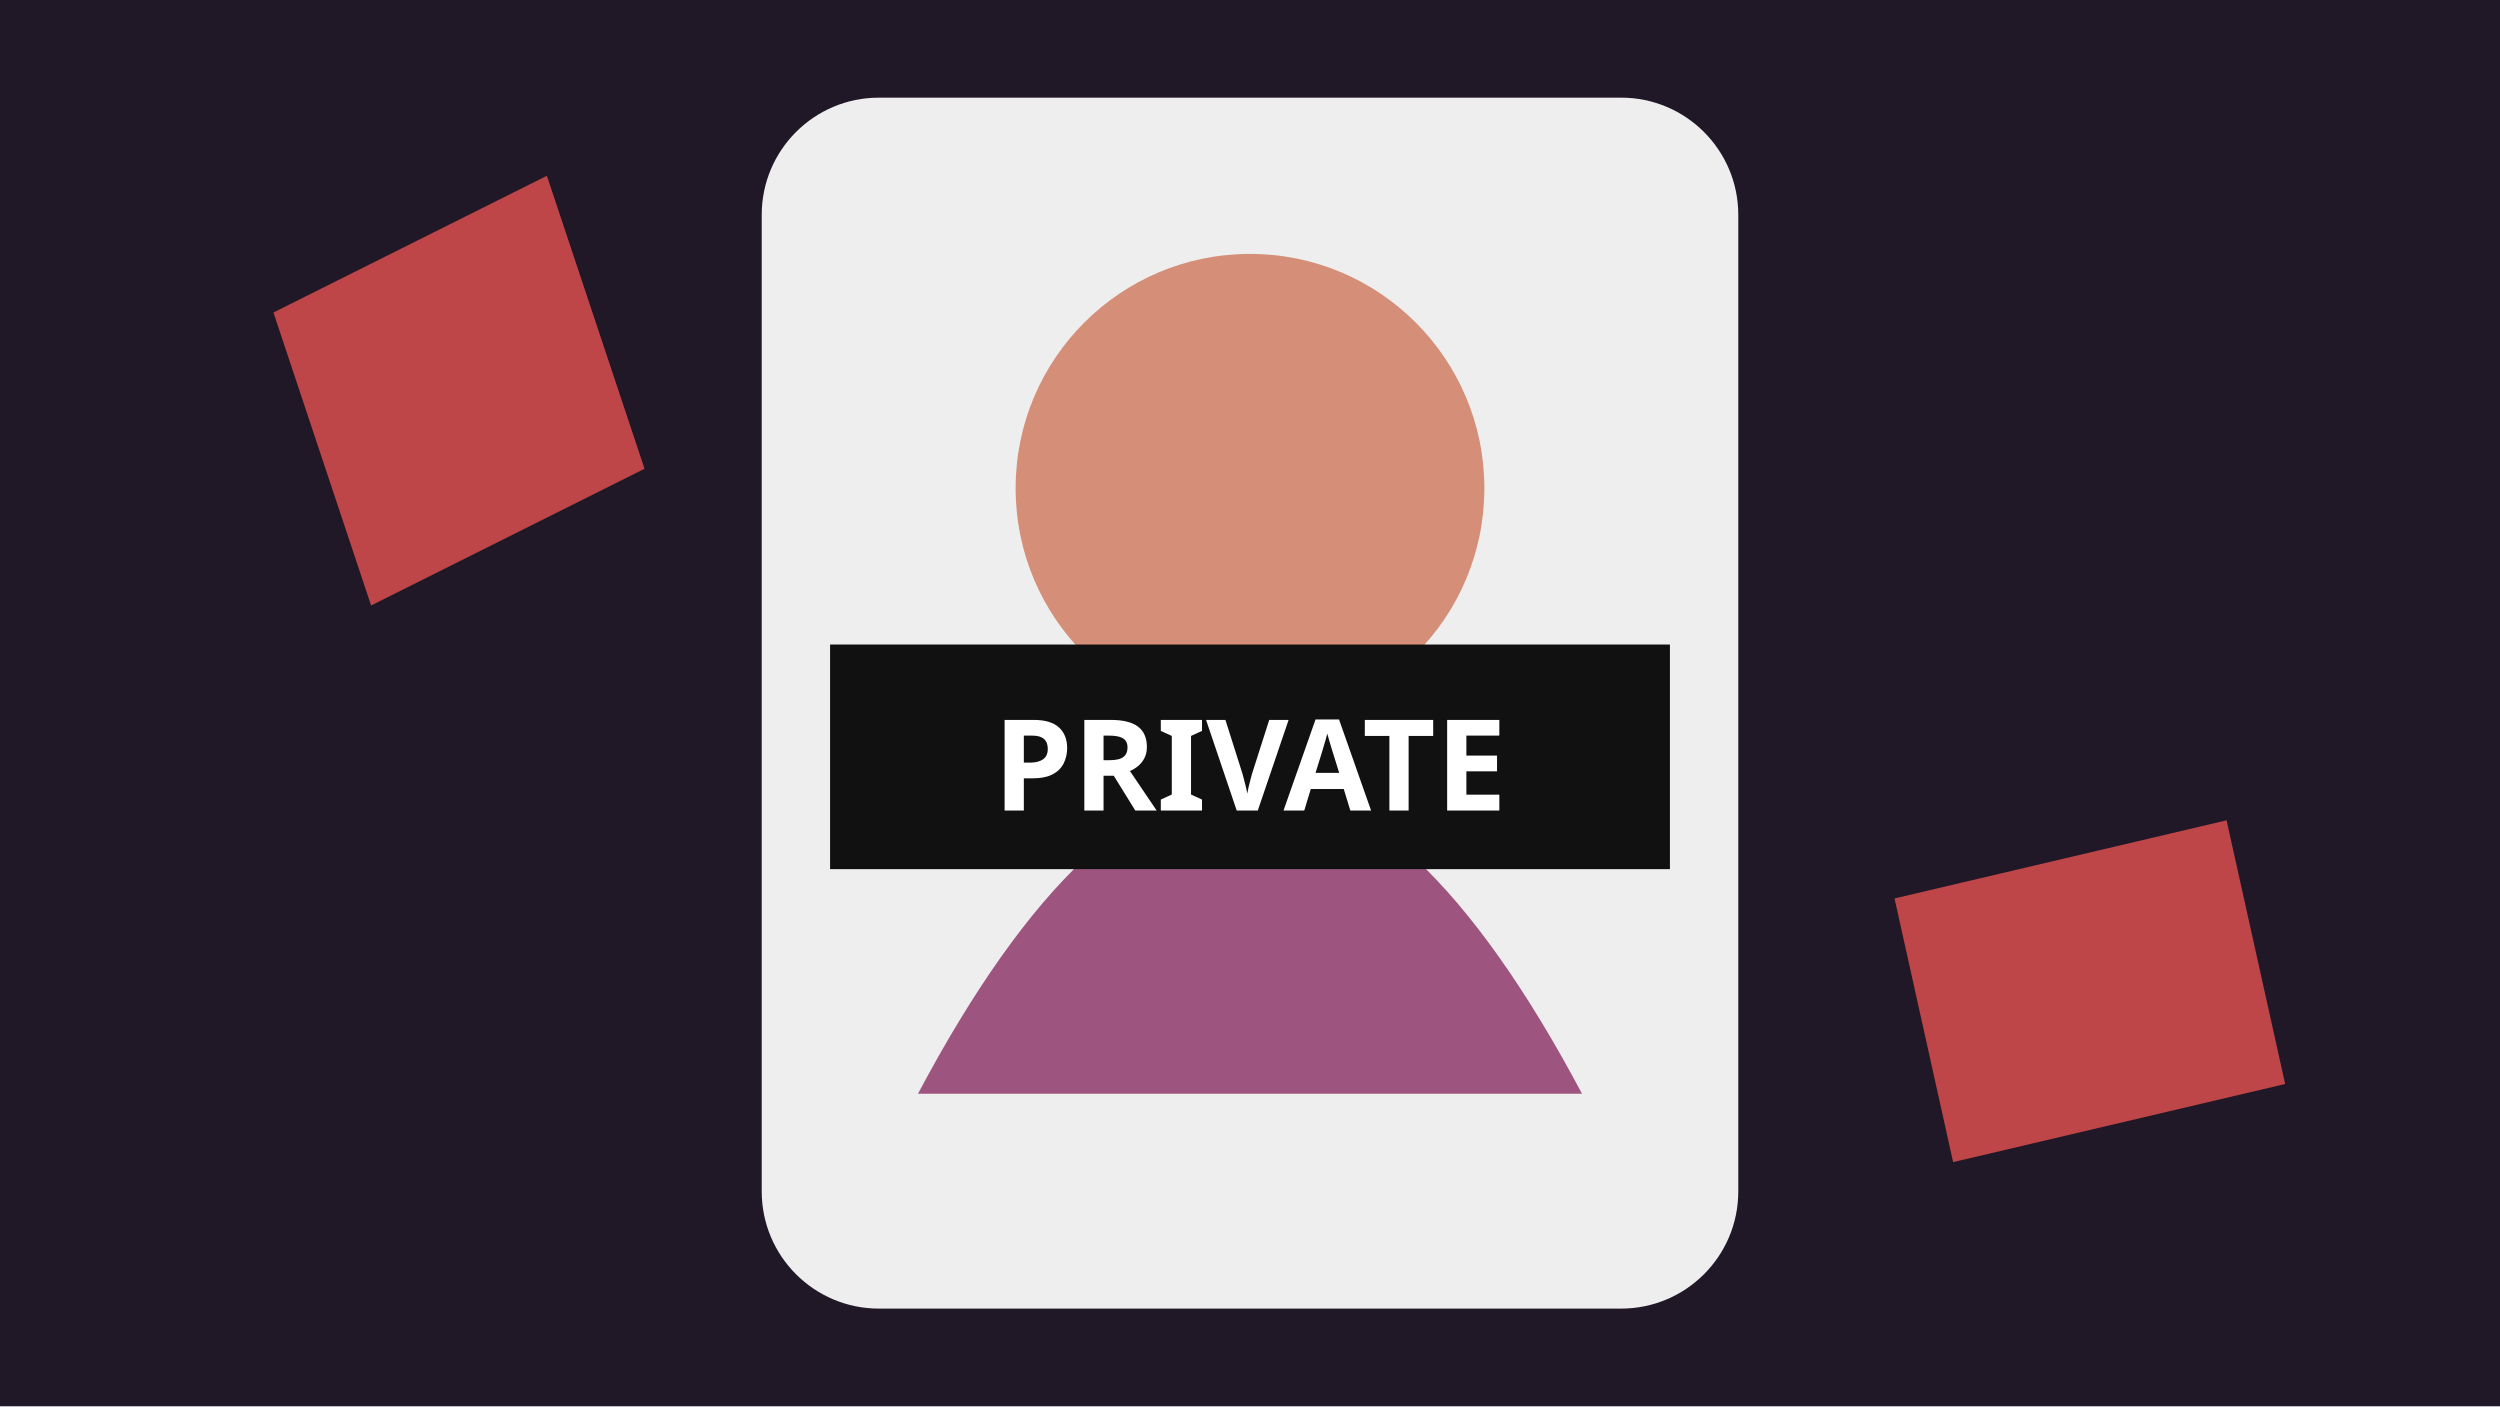
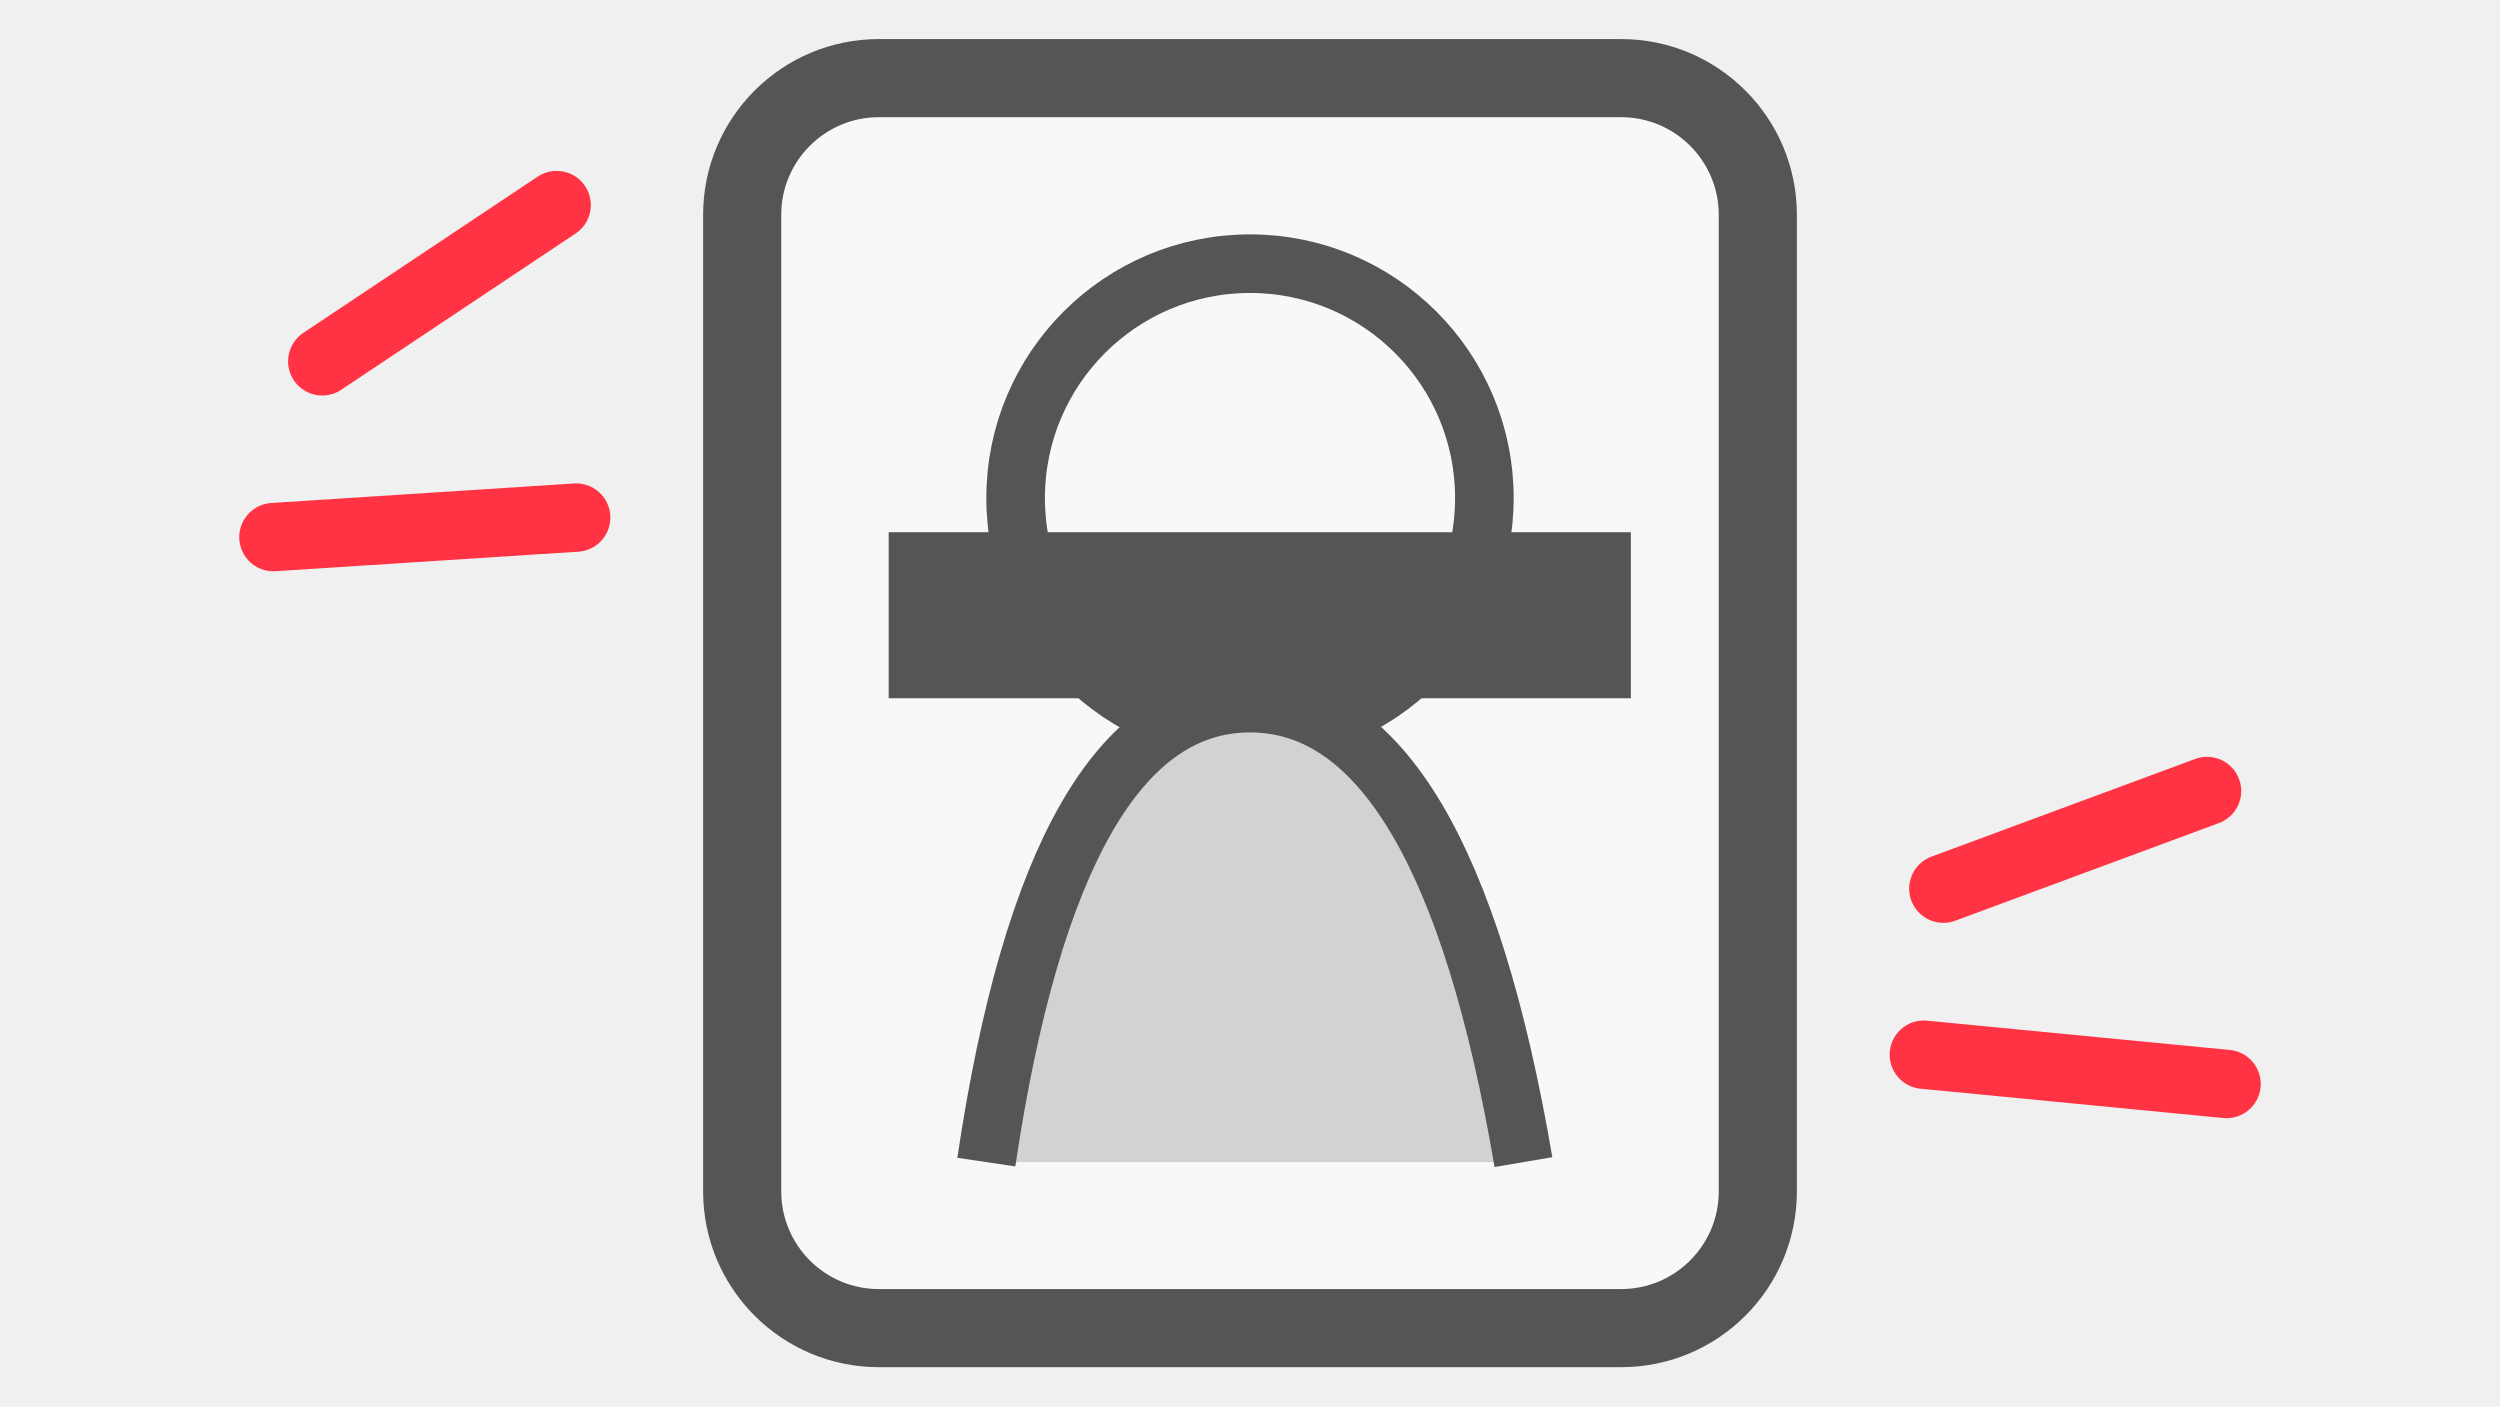
<svg xmlns="http://www.w3.org/2000/svg" width="256" height="144" viewBox="0 0 256 144">
-   <rect width="256" height="144" fill="#211827" />
-   <rect x="78" y="10" width="100" height="124" rx="12" fill="#eee" />
-   <circle cx="128" cy="50" r="24" fill="#d58e78" />
-   <path d="M94 112q34-64 68 0" fill="#9d557f" />
-   <rect x="85" y="66" width="86" height="23" fill="#111" />
-   <text x="128" y="83" text-anchor="middle" font-family="sans-serif" font-weight="bold" font-size="13" fill="#fff">PRIVATE</text>
-   <path d="M28 32l28-14 10 30-28 14zM194 92l34-8 6 27-34 8z" fill="#d94e4e" opacity=".85" />
+   <rect x="76" y="8" width="104" height="128" rx="14" fill="#f8f8f6" stroke="#555" stroke-width="8" />
+   <circle cx="128" cy="51" r="24" fill="#f8f8f6" stroke="#555" stroke-width="6" />
+   <path d="M101 119q7-47 27-47q20 0 28 47" fill="#d2d2d2" stroke="#555" stroke-width="6" />
+   <path d="M91 63h76" stroke="#555" stroke-width="17" />
+   <path d="M33 37l24-16M28 55l31-2M199 91l27-10M197 108l31 3" stroke="#ff3344" stroke-width="7" stroke-linecap="round" />
</svg>
